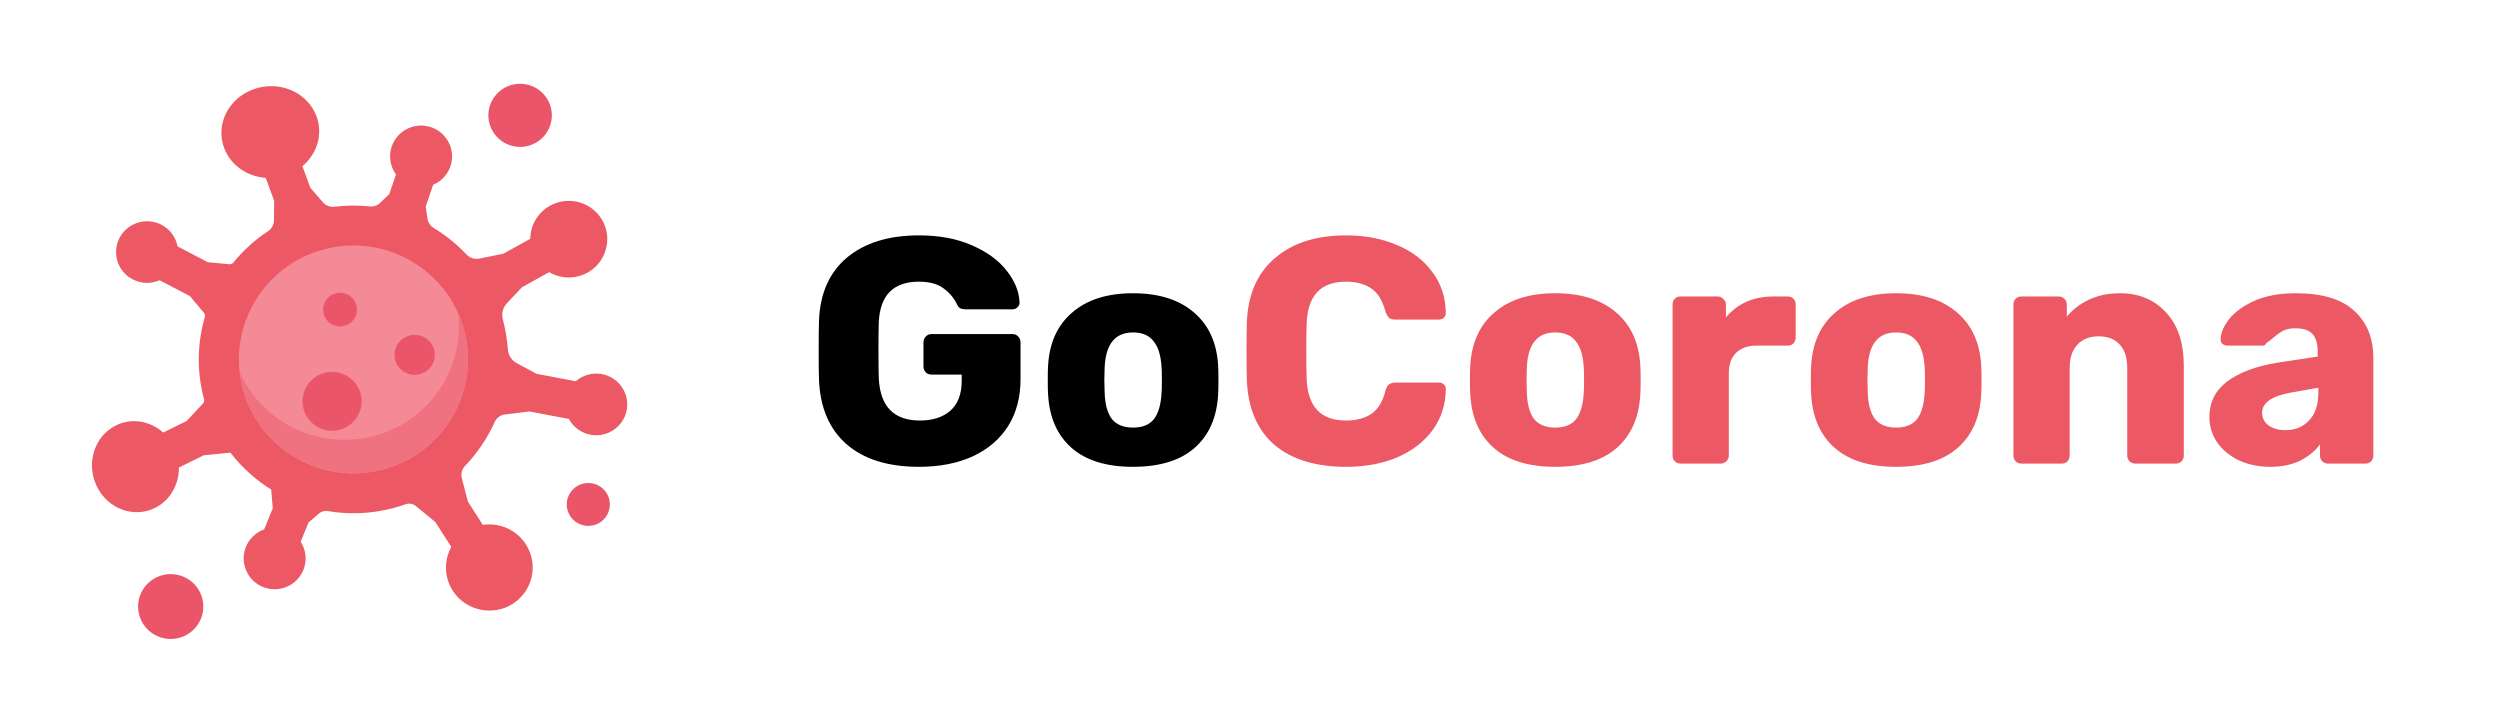
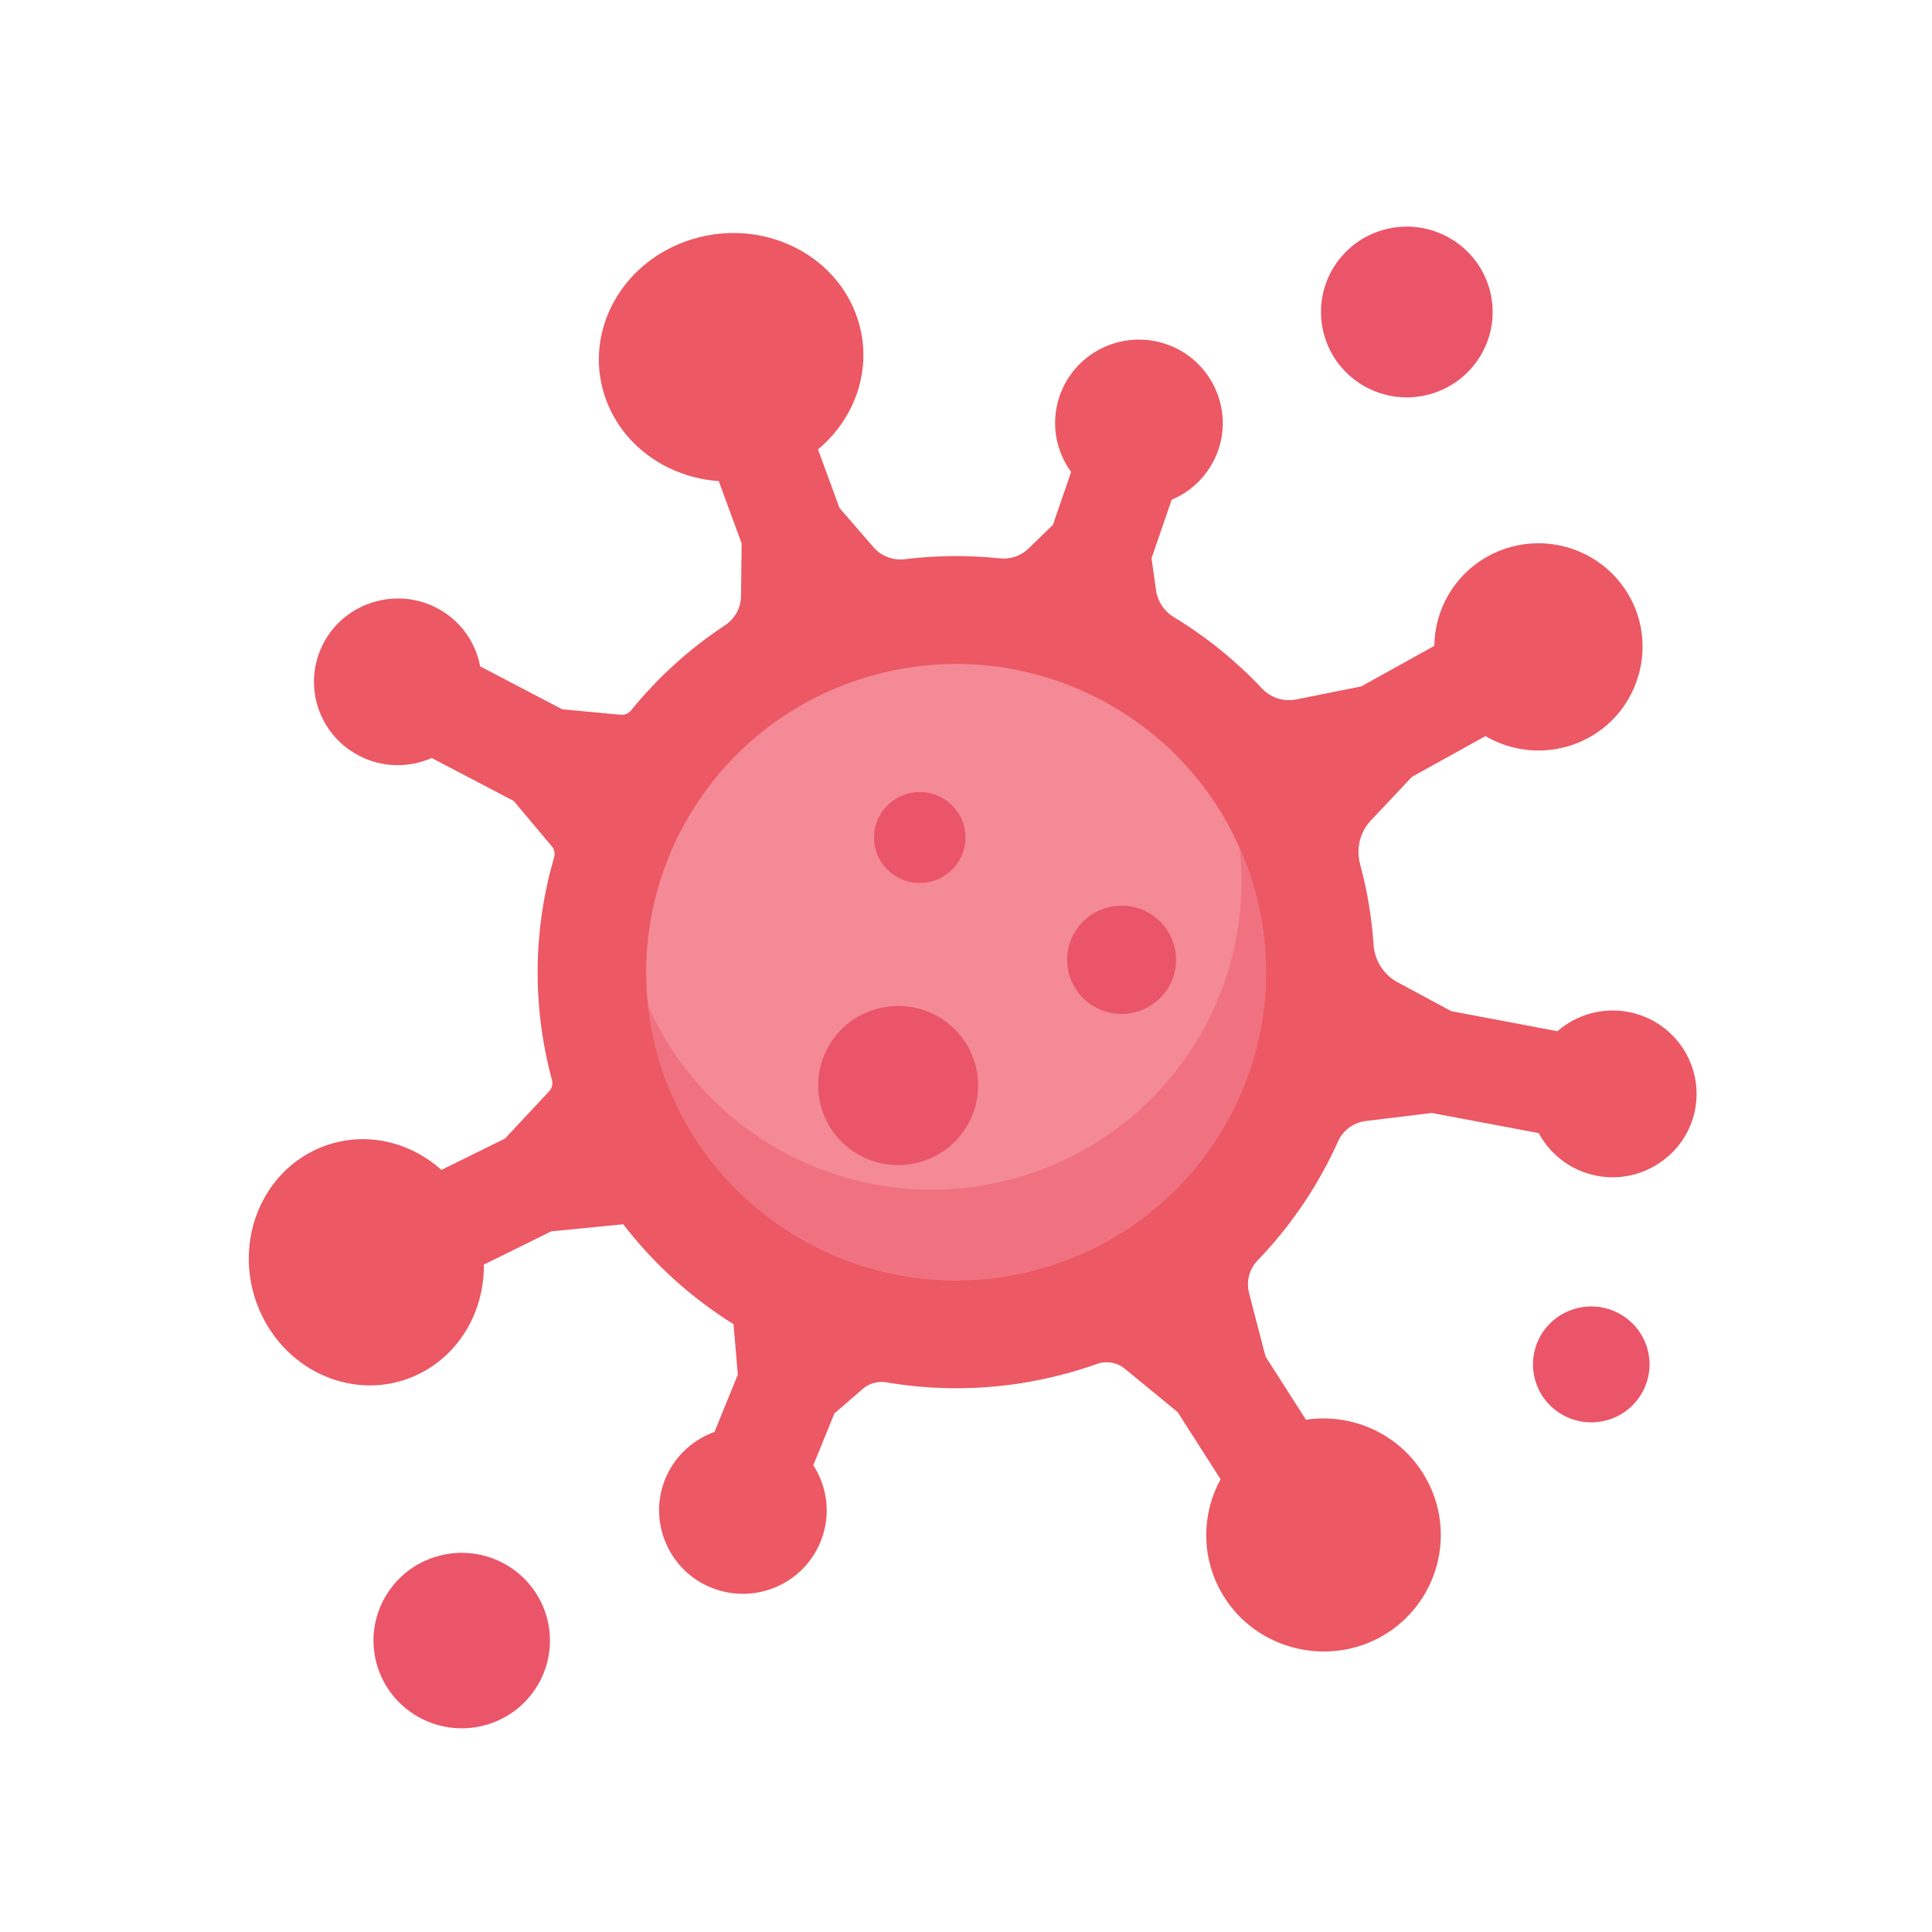
- <svg xmlns="http://www.w3.org/2000/svg" width="140" height="40" viewBox="0 0 140 40" fill="none">
-   <path d="M51.462 26.142C49.734 26.142 48.384 25.721 47.412 24.881C46.44 24.029 45.924 22.823 45.864 21.264C45.852 20.916 45.846 20.363 45.846 19.608C45.846 18.852 45.852 18.299 45.864 17.951C45.924 16.427 46.446 15.252 47.43 14.424C48.426 13.595 49.77 13.181 51.462 13.181C52.602 13.181 53.592 13.367 54.432 13.739C55.284 14.111 55.932 14.585 56.376 15.162C56.832 15.738 57.072 16.331 57.096 16.944C57.096 17.052 57.054 17.142 56.97 17.213C56.898 17.285 56.808 17.322 56.7 17.322H54.072C53.952 17.322 53.856 17.303 53.784 17.267C53.712 17.232 53.652 17.166 53.604 17.07C53.448 16.721 53.202 16.422 52.866 16.169C52.53 15.905 52.062 15.774 51.462 15.774C50.034 15.774 49.284 16.529 49.212 18.041C49.2 18.378 49.194 18.899 49.194 19.608C49.194 20.303 49.2 20.826 49.212 21.174C49.284 22.758 50.052 23.549 51.516 23.549C52.224 23.549 52.788 23.369 53.208 23.009C53.64 22.637 53.856 22.073 53.856 21.317V20.976H52.164C52.032 20.976 51.924 20.933 51.84 20.849C51.756 20.753 51.714 20.64 51.714 20.508V19.175C51.714 19.044 51.756 18.936 51.84 18.852C51.924 18.756 52.032 18.707 52.164 18.707H56.7C56.832 18.707 56.94 18.756 57.024 18.852C57.108 18.936 57.15 19.044 57.15 19.175V21.227C57.15 22.247 56.916 23.13 56.448 23.873C55.98 24.605 55.314 25.169 54.45 25.566C53.598 25.95 52.602 26.142 51.462 26.142ZM63.445 26.142C61.957 26.142 60.811 25.788 60.007 25.079C59.203 24.372 58.765 23.375 58.693 22.091C58.681 21.936 58.675 21.666 58.675 21.282C58.675 20.898 58.681 20.628 58.693 20.471C58.765 19.2 59.215 18.209 60.043 17.502C60.871 16.782 62.005 16.422 63.445 16.422C64.897 16.422 66.037 16.782 66.865 17.502C67.693 18.209 68.143 19.2 68.215 20.471C68.227 20.628 68.233 20.898 68.233 21.282C68.233 21.666 68.227 21.936 68.215 22.091C68.143 23.375 67.705 24.372 66.901 25.079C66.097 25.788 64.945 26.142 63.445 26.142ZM63.445 23.945C63.973 23.945 64.363 23.79 64.615 23.477C64.867 23.154 65.011 22.662 65.047 22.002C65.059 21.881 65.065 21.642 65.065 21.282C65.065 20.922 65.059 20.681 65.047 20.561C65.011 19.913 64.861 19.427 64.597 19.104C64.345 18.779 63.961 18.617 63.445 18.617C62.449 18.617 61.921 19.265 61.861 20.561L61.843 21.282L61.861 22.002C61.885 22.662 62.023 23.154 62.275 23.477C62.539 23.79 62.929 23.945 63.445 23.945Z" fill="black" />
-   <path d="M75.385 26.142C73.669 26.142 72.325 25.727 71.353 24.899C70.393 24.059 69.883 22.848 69.823 21.264C69.811 20.939 69.805 20.412 69.805 19.68C69.805 18.936 69.811 18.395 69.823 18.059C69.883 16.5 70.405 15.3 71.389 14.46C72.373 13.607 73.705 13.181 75.385 13.181C76.441 13.181 77.389 13.361 78.229 13.722C79.069 14.069 79.729 14.573 80.209 15.233C80.701 15.882 80.953 16.643 80.965 17.52V17.555C80.965 17.651 80.923 17.735 80.839 17.808C80.767 17.867 80.683 17.898 80.587 17.898H78.157C78.001 17.898 77.881 17.867 77.797 17.808C77.713 17.735 77.641 17.61 77.581 17.43C77.413 16.817 77.149 16.392 76.789 16.151C76.429 15.899 75.955 15.774 75.367 15.774C73.951 15.774 73.219 16.566 73.171 18.149C73.159 18.474 73.153 18.971 73.153 19.643C73.153 20.316 73.159 20.826 73.171 21.174C73.219 22.758 73.951 23.549 75.367 23.549C75.955 23.549 76.435 23.424 76.807 23.172C77.179 22.907 77.437 22.482 77.581 21.893C77.629 21.713 77.695 21.593 77.779 21.534C77.863 21.462 77.989 21.425 78.157 21.425H80.587C80.695 21.425 80.785 21.462 80.857 21.534C80.941 21.605 80.977 21.695 80.965 21.803C80.953 22.68 80.701 23.448 80.209 24.108C79.729 24.756 79.069 25.259 78.229 25.619C77.389 25.968 76.441 26.142 75.385 26.142ZM87.088 26.142C85.6 26.142 84.454 25.788 83.65 25.079C82.846 24.372 82.408 23.375 82.336 22.091C82.324 21.936 82.318 21.666 82.318 21.282C82.318 20.898 82.324 20.628 82.336 20.471C82.408 19.2 82.858 18.209 83.686 17.502C84.514 16.782 85.648 16.422 87.088 16.422C88.54 16.422 89.68 16.782 90.508 17.502C91.336 18.209 91.786 19.2 91.858 20.471C91.87 20.628 91.876 20.898 91.876 21.282C91.876 21.666 91.87 21.936 91.858 22.091C91.786 23.375 91.348 24.372 90.544 25.079C89.74 25.788 88.588 26.142 87.088 26.142ZM87.088 23.945C87.616 23.945 88.006 23.79 88.258 23.477C88.51 23.154 88.654 22.662 88.69 22.002C88.702 21.881 88.708 21.642 88.708 21.282C88.708 20.922 88.702 20.681 88.69 20.561C88.654 19.913 88.504 19.427 88.24 19.104C87.988 18.779 87.604 18.617 87.088 18.617C86.092 18.617 85.564 19.265 85.504 20.561L85.486 21.282L85.504 22.002C85.528 22.662 85.666 23.154 85.918 23.477C86.182 23.79 86.572 23.945 87.088 23.945ZM94.114 25.962C93.982 25.962 93.874 25.919 93.79 25.835C93.706 25.752 93.664 25.643 93.664 25.512V17.052C93.664 16.919 93.706 16.811 93.79 16.727C93.874 16.643 93.982 16.602 94.114 16.602H96.184C96.316 16.602 96.424 16.649 96.508 16.745C96.604 16.829 96.652 16.931 96.652 17.052V17.771C97.312 16.991 98.2 16.602 99.316 16.602H100.108C100.24 16.602 100.348 16.643 100.432 16.727C100.516 16.811 100.558 16.919 100.558 17.052V18.905C100.558 19.026 100.516 19.134 100.432 19.23C100.348 19.314 100.24 19.355 100.108 19.355H98.362C97.87 19.355 97.486 19.494 97.21 19.77C96.946 20.034 96.814 20.412 96.814 20.904V25.512C96.814 25.643 96.766 25.752 96.67 25.835C96.586 25.919 96.478 25.962 96.346 25.962H94.114ZM106.178 26.142C104.69 26.142 103.544 25.788 102.74 25.079C101.936 24.372 101.498 23.375 101.426 22.091C101.414 21.936 101.408 21.666 101.408 21.282C101.408 20.898 101.414 20.628 101.426 20.471C101.498 19.2 101.948 18.209 102.776 17.502C103.604 16.782 104.738 16.422 106.178 16.422C107.63 16.422 108.77 16.782 109.598 17.502C110.426 18.209 110.876 19.2 110.948 20.471C110.96 20.628 110.966 20.898 110.966 21.282C110.966 21.666 110.96 21.936 110.948 22.091C110.876 23.375 110.438 24.372 109.634 25.079C108.83 25.788 107.678 26.142 106.178 26.142ZM106.178 23.945C106.706 23.945 107.096 23.79 107.348 23.477C107.6 23.154 107.744 22.662 107.78 22.002C107.792 21.881 107.798 21.642 107.798 21.282C107.798 20.922 107.792 20.681 107.78 20.561C107.744 19.913 107.594 19.427 107.33 19.104C107.078 18.779 106.694 18.617 106.178 18.617C105.182 18.617 104.654 19.265 104.594 20.561L104.576 21.282L104.594 22.002C104.618 22.662 104.756 23.154 105.008 23.477C105.272 23.79 105.662 23.945 106.178 23.945ZM113.203 25.962C113.071 25.962 112.963 25.919 112.879 25.835C112.795 25.752 112.753 25.643 112.753 25.512V17.052C112.753 16.919 112.795 16.811 112.879 16.727C112.963 16.643 113.071 16.602 113.203 16.602H115.273C115.405 16.602 115.513 16.643 115.597 16.727C115.693 16.811 115.741 16.919 115.741 17.052V17.735C116.065 17.34 116.479 17.021 116.983 16.782C117.499 16.541 118.081 16.422 118.729 16.422C119.785 16.422 120.643 16.782 121.303 17.502C121.963 18.209 122.293 19.206 122.293 20.489V25.512C122.293 25.631 122.251 25.739 122.167 25.835C122.083 25.919 121.975 25.962 121.843 25.962H119.575C119.455 25.962 119.347 25.919 119.251 25.835C119.167 25.739 119.125 25.631 119.125 25.512V20.598C119.125 20.034 118.987 19.602 118.711 19.302C118.435 18.989 118.039 18.834 117.523 18.834C117.019 18.834 116.623 18.989 116.335 19.302C116.047 19.602 115.903 20.034 115.903 20.598V25.512C115.903 25.631 115.861 25.739 115.777 25.835C115.693 25.919 115.585 25.962 115.453 25.962H113.203ZM127.128 26.142C126.492 26.142 125.91 26.021 125.382 25.782C124.866 25.529 124.458 25.194 124.158 24.773C123.87 24.341 123.726 23.867 123.726 23.352C123.726 22.523 124.062 21.858 124.734 21.354C125.418 20.849 126.354 20.502 127.542 20.309L129.792 19.968V19.715C129.792 19.259 129.696 18.924 129.504 18.707C129.312 18.491 128.988 18.384 128.532 18.384C128.256 18.384 128.028 18.431 127.848 18.527C127.668 18.623 127.482 18.756 127.29 18.924C127.122 19.067 126.996 19.163 126.912 19.212C126.876 19.308 126.81 19.355 126.714 19.355H124.752C124.632 19.355 124.53 19.32 124.446 19.247C124.374 19.163 124.344 19.067 124.356 18.959C124.368 18.636 124.524 18.276 124.824 17.88C125.136 17.483 125.604 17.142 126.228 16.854C126.864 16.566 127.644 16.422 128.568 16.422C130.044 16.422 131.136 16.752 131.844 17.412C132.552 18.059 132.906 18.936 132.906 20.04V25.512C132.906 25.631 132.864 25.739 132.78 25.835C132.696 25.919 132.588 25.962 132.456 25.962H130.368C130.248 25.962 130.14 25.919 130.044 25.835C129.96 25.739 129.918 25.631 129.918 25.512V24.881C129.654 25.253 129.282 25.559 128.802 25.799C128.334 26.027 127.776 26.142 127.128 26.142ZM127.974 24.09C128.526 24.09 128.97 23.91 129.306 23.549C129.654 23.189 129.828 22.662 129.828 21.965V21.713L128.298 21.983C127.218 22.175 126.678 22.553 126.678 23.117C126.678 23.418 126.804 23.657 127.056 23.837C127.308 24.006 127.614 24.09 127.974 24.09Z" fill="#EC5863" />
+ <svg xmlns="http://www.w3.org/2000/svg" width="40" height="40" viewBox="0 0 40 40" fill="none">
  <path d="M14.221 4.989C15.646 4.489 17.211 5.163 17.717 6.493C18.105 7.511 17.758 8.618 16.936 9.305L17.38 10.516L18.087 11.332C18.248 11.518 18.493 11.607 18.738 11.577C19.399 11.496 20.056 11.493 20.699 11.56C20.917 11.584 21.134 11.512 21.291 11.36L21.8 10.866L22.176 9.772C21.857 9.333 21.748 8.752 21.938 8.199C22.26 7.263 23.311 6.779 24.245 7.163C25.051 7.492 25.489 8.388 25.253 9.222C25.103 9.752 24.724 10.15 24.258 10.347L23.841 11.559L23.936 12.228C23.969 12.457 24.105 12.658 24.305 12.778C24.975 13.185 25.59 13.682 26.13 14.256C26.312 14.45 26.582 14.533 26.843 14.48L28.183 14.211L29.696 13.372C29.704 12.627 30.102 11.908 30.802 11.52C31.861 10.933 33.201 11.327 33.766 12.402C34.275 13.373 33.955 14.592 33.033 15.189C32.312 15.655 31.433 15.638 30.755 15.24L29.233 16.084L28.382 16.987C28.154 17.229 28.073 17.572 28.16 17.893C28.16 17.895 28.161 17.896 28.161 17.898C28.31 18.451 28.401 19.006 28.438 19.557C28.46 19.885 28.645 20.18 28.936 20.337L30.046 20.935L32.245 21.35C32.633 21.012 33.167 20.849 33.713 20.951C34.691 21.136 35.322 22.105 35.071 23.08C34.855 23.915 34.032 24.47 33.172 24.361C32.586 24.286 32.112 23.934 31.858 23.46L29.644 23.043L28.279 23.209C28.027 23.24 27.807 23.398 27.705 23.628C27.296 24.538 26.732 25.375 26.036 26.097C25.863 26.277 25.799 26.534 25.861 26.774L26.201 28.084L27.038 29.394C27.96 29.256 28.919 29.654 29.451 30.486C30.166 31.603 29.841 33.083 28.729 33.805C27.616 34.526 26.102 34.212 25.373 33.108C24.863 32.335 24.857 31.382 25.271 30.626L24.381 29.235L23.288 28.338C23.126 28.205 22.905 28.169 22.708 28.24C22.488 28.318 22.265 28.388 22.036 28.448C20.794 28.78 19.541 28.822 18.349 28.62C18.174 28.59 17.995 28.64 17.862 28.756L17.275 29.264L16.839 30.336C17.134 30.792 17.209 31.378 16.989 31.919C16.616 32.837 15.539 33.262 14.628 32.827C13.842 32.453 13.455 31.535 13.737 30.716C13.916 30.194 14.316 29.818 14.793 29.647L15.276 28.459L15.187 27.416C14.315 26.872 13.539 26.173 12.904 25.347L11.413 25.494L10.018 26.182C10.027 27.116 9.545 28.004 8.699 28.434C7.504 29.041 6.036 28.503 5.421 27.233C4.806 25.963 5.275 24.442 6.47 23.835C7.364 23.381 8.411 23.567 9.139 24.222L10.455 23.573L11.368 22.596C11.428 22.532 11.45 22.442 11.428 22.358L11.427 22.357C11.005 20.79 11.048 19.206 11.472 17.751C11.495 17.671 11.477 17.585 11.424 17.521L10.636 16.583L8.938 15.694C8.47 15.899 7.915 15.899 7.428 15.643C6.547 15.182 6.23 14.075 6.755 13.216C7.216 12.462 8.197 12.176 8.995 12.563C9.511 12.812 9.844 13.28 9.942 13.797L11.64 14.685L12.848 14.798C12.932 14.806 13.014 14.771 13.067 14.706C13.616 14.031 14.268 13.435 15.009 12.947C15.213 12.812 15.339 12.589 15.342 12.345L15.355 11.252L14.881 9.961C13.854 9.888 12.925 9.268 12.557 8.301C12.051 6.971 12.796 5.488 14.221 4.989Z" fill="#EC5863" />
  <path d="M25.99 18.477C25.073 15.074 21.556 13.054 18.134 13.966C14.713 14.878 12.682 18.376 13.599 21.779C14.516 25.181 18.033 27.201 21.454 26.289C24.876 25.377 26.907 21.879 25.99 18.477Z" fill="#F58A97" />
  <path d="M20.948 24.411C17.848 25.237 14.669 23.657 13.417 20.82C13.453 21.139 13.513 21.459 13.599 21.779C14.516 25.181 18.033 27.201 21.454 26.289C24.876 25.377 26.907 21.88 25.99 18.477C25.904 18.157 25.795 17.85 25.665 17.557C26.007 20.635 24.049 23.585 20.948 24.411Z" fill="#F07281" />
  <path d="M11.324 33.496C11.063 32.527 10.061 31.952 9.087 32.212C8.113 32.471 7.534 33.467 7.795 34.436C8.057 35.405 9.058 35.98 10.033 35.721C11.007 35.461 11.585 34.465 11.324 33.496Z" fill="#EB5569" />
  <path d="M34.111 27.938C33.938 27.298 33.277 26.918 32.633 27.09C31.989 27.261 31.607 27.919 31.78 28.559C31.952 29.199 32.614 29.579 33.258 29.407C33.901 29.236 34.283 28.578 34.111 27.938Z" fill="#EB5569" />
  <path d="M30.843 6.002C30.589 5.059 29.614 4.5 28.666 4.752C27.718 5.005 27.156 5.974 27.41 6.917C27.664 7.86 28.638 8.419 29.586 8.167C30.534 7.914 31.097 6.945 30.843 6.002Z" fill="#EB5569" />
  <path d="M20.195 22.048C19.959 21.169 19.05 20.647 18.166 20.883C17.283 21.118 16.758 22.022 16.995 22.901C17.232 23.779 18.14 24.301 19.024 24.066C19.908 23.83 20.432 22.927 20.195 22.048Z" fill="#EB5569" />
  <path d="M24.311 19.582C24.15 18.983 23.531 18.628 22.93 18.789C22.328 18.949 21.971 19.564 22.132 20.162C22.294 20.761 22.912 21.116 23.513 20.955C24.115 20.795 24.472 20.18 24.311 19.582Z" fill="#EB5569" />
  <path d="M19.958 17.096C19.822 16.594 19.303 16.296 18.798 16.43C18.293 16.565 17.993 17.081 18.128 17.584C18.264 18.086 18.783 18.384 19.288 18.249C19.793 18.115 20.093 17.598 19.958 17.096Z" fill="#EB5569" />
</svg>
